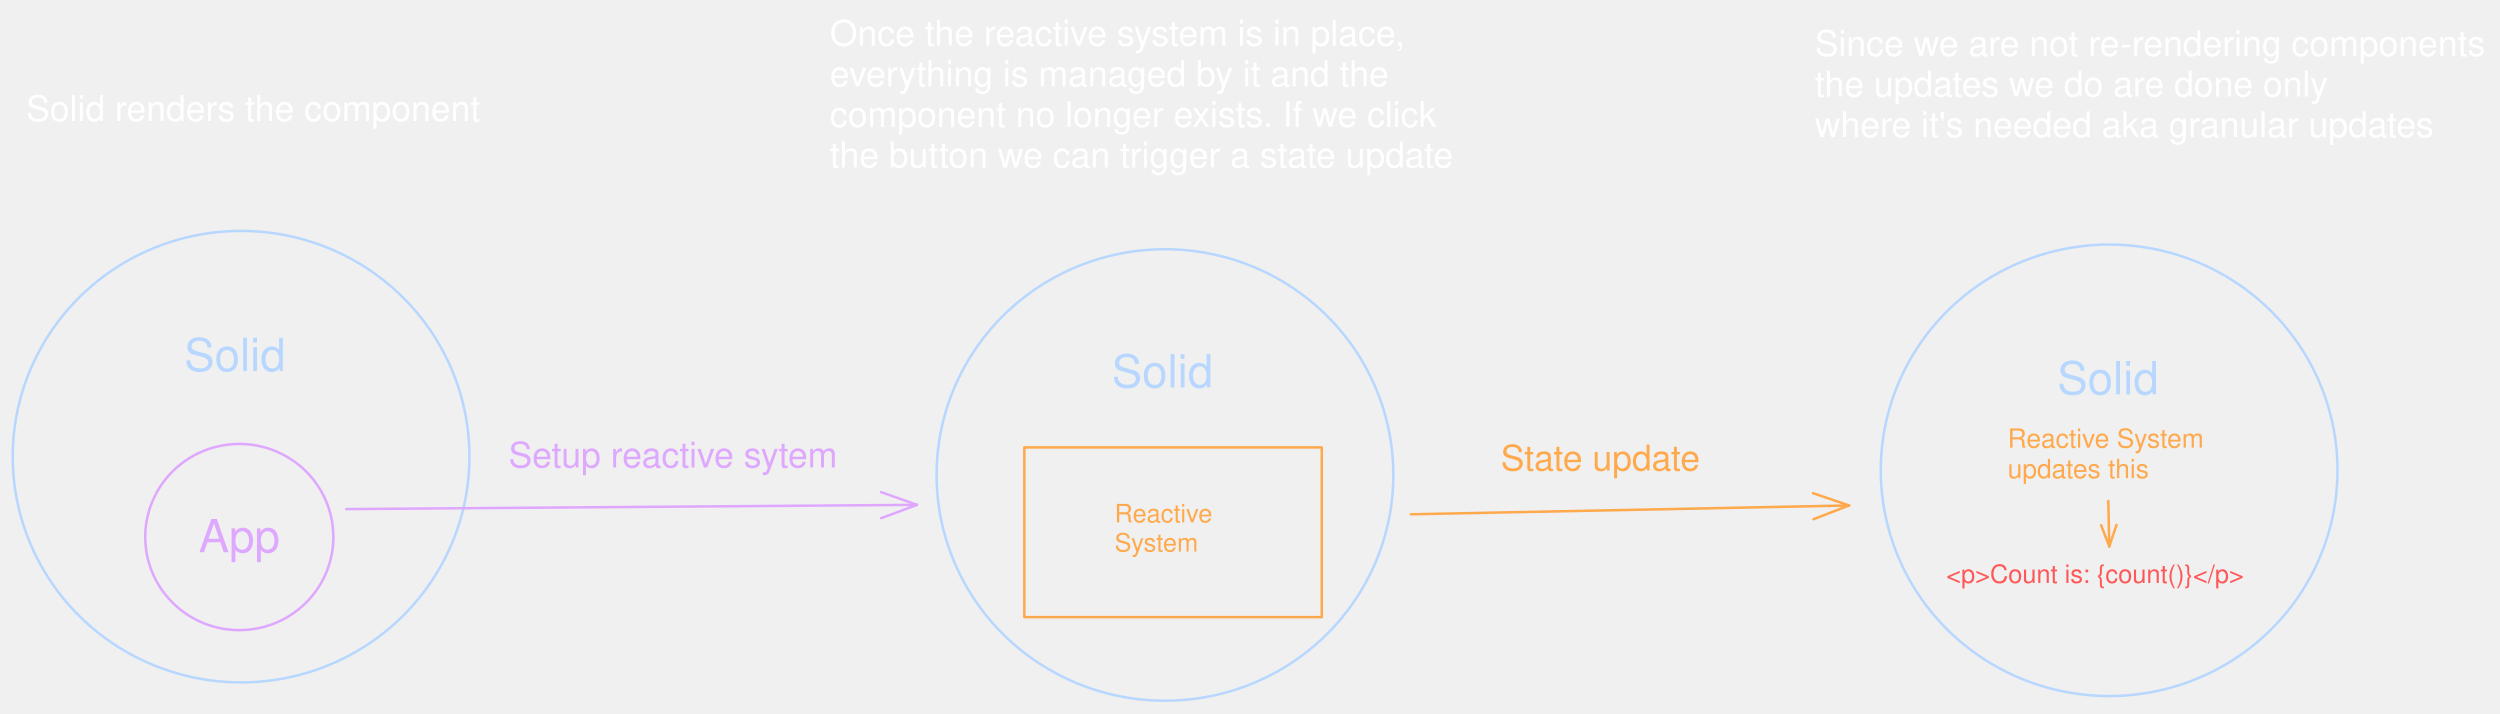
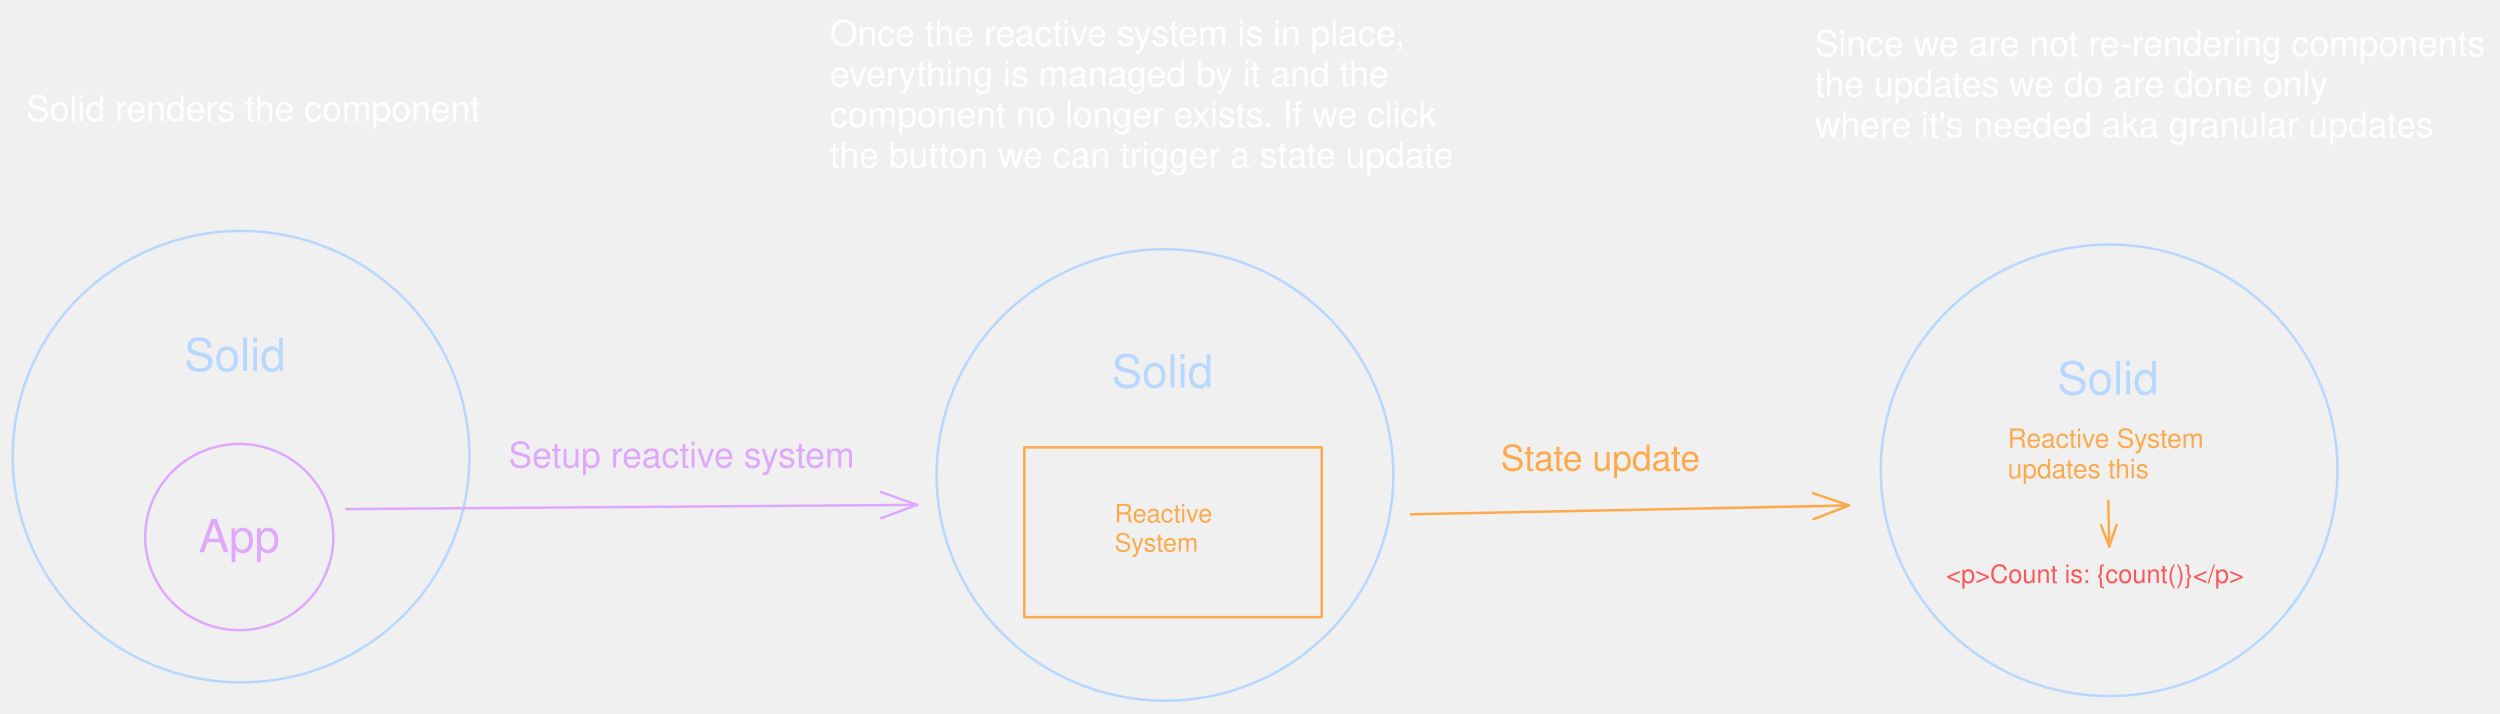
<svg xmlns="http://www.w3.org/2000/svg" version="1.1" viewBox="0 0 1970.417 562.287" width="1970.417" height="562.287">
  <g stroke-linecap="round" transform="translate(114.4604 349.8938) rotate(0 74.14659 73.3821)">
    <path d="M148.29 73.38 C148.29 76.12, 148.14 78.88, 147.83 81.6 C147.52 84.32, 147.05 87.04, 146.43 89.71 C145.82 92.38, 145.05 95.03, 144.13 97.62 C143.22 100.2, 142.15 102.75, 140.95 105.22 C139.75 107.69, 138.4 110.1, 136.93 112.42 C135.46 114.74, 133.84 116.99, 132.12 119.14 C130.39 121.28, 128.53 123.33, 126.58 125.27 C124.62 127.21, 122.54 129.05, 120.38 130.75 C118.21 132.46, 115.94 134.06, 113.59 135.52 C111.25 136.97, 108.81 138.31, 106.32 139.5 C103.82 140.69, 101.25 141.74, 98.64 142.65 C96.02 143.55, 93.34 144.31, 90.65 144.92 C87.95 145.53, 85.2 146, 82.45 146.3 C79.7 146.61, 76.91 146.76, 74.15 146.76 C71.38 146.76, 68.59 146.61, 65.84 146.3 C63.09 146, 60.35 145.53, 57.65 144.92 C54.95 144.31, 52.27 143.55, 49.66 142.65 C47.05 141.74, 44.47 140.69, 41.98 139.5 C39.48 138.31, 37.04 136.97, 34.7 135.52 C32.36 134.06, 30.08 132.46, 27.92 130.75 C25.75 129.05, 23.67 127.21, 21.72 125.27 C19.76 123.33, 17.9 121.28, 16.18 119.14 C14.45 116.99, 12.84 114.74, 11.36 112.42 C9.89 110.1, 8.54 107.69, 7.34 105.22 C6.14 102.75, 5.07 100.2, 4.16 97.62 C3.25 95.03, 2.47 92.38, 1.86 89.71 C1.24 87.04, 0.78 84.32, 0.47 81.6 C0.16 78.88, 0 76.12, 0 73.38 C0 70.64, 0.16 67.89, 0.47 65.17 C0.78 62.44, 1.24 59.72, 1.86 57.05 C2.47 54.38, 3.25 51.73, 4.16 49.15 C5.07 46.56, 6.14 44.01, 7.34 41.54 C8.54 39.08, 9.89 36.66, 11.36 34.34 C12.84 32.02, 14.45 29.77, 16.18 27.63 C17.9 25.49, 19.76 23.43, 21.72 21.49 C23.67 19.56, 25.75 17.72, 27.92 16.01 C30.08 14.3, 32.36 12.7, 34.7 11.25 C37.04 9.79, 39.48 8.46, 41.98 7.27 C44.47 6.08, 47.05 5.02, 49.66 4.12 C52.27 3.21, 54.95 2.45, 57.65 1.84 C60.35 1.23, 63.09 0.77, 65.84 0.46 C68.59 0.15, 71.38 0, 74.15 0 C76.91 0, 79.7 0.15, 82.45 0.46 C85.2 0.77, 87.95 1.23, 90.65 1.84 C93.34 2.45, 96.02 3.21, 98.64 4.12 C101.25 5.02, 103.82 6.08, 106.32 7.27 C108.81 8.46, 111.25 9.79, 113.59 11.25 C115.94 12.7, 118.21 14.3, 120.38 16.01 C122.54 17.72, 124.62 19.56, 126.58 21.49 C128.53 23.43, 130.39 25.49, 132.12 27.63 C133.84 29.77, 135.46 32.02, 136.93 34.34 C138.4 36.66, 139.75 39.08, 140.95 41.54 C142.15 44.01, 143.22 46.56, 144.13 49.15 C145.05 51.73, 145.82 54.38, 146.43 57.05 C147.05 59.72, 147.52 62.44, 147.83 65.17 C148.14 67.89, 148.22 72.01, 148.29 73.38 C148.37 74.75, 148.37 72.01, 148.29 73.38" stroke="#dfa8ff" stroke-width="2" fill="none" />
  </g>
  <g transform="translate(155.6069 402.2759) rotate(0 33 21)">
    <text x="33" y="33" font-family="Helvetica, Segoe UI Emoji" font-size="36px" fill="#dfa8ff" text-anchor="middle" style="white-space: pre;" direction="ltr">App</text>
  </g>
  <g stroke-linecap="round" transform="translate(10 181.9895) rotate(0 180 177.9295)">
    <path d="M360 177.93 C360 182.16, 359.85 186.4, 359.54 190.62 C359.24 194.84, 358.78 199.06, 358.17 203.25 C357.56 207.44, 356.8 211.62, 355.89 215.75 C354.98 219.89, 353.91 224, 352.71 228.06 C351.5 232.12, 350.15 236.15, 348.65 240.11 C347.16 244.07, 345.51 248, 343.73 251.84 C341.96 255.69, 340.03 259.49, 337.98 263.2 C335.93 266.92, 333.74 270.57, 331.43 274.13 C329.11 277.68, 326.66 281.17, 324.1 284.56 C321.53 287.95, 318.84 291.25, 316.03 294.45 C313.23 297.65, 310.31 300.75, 307.28 303.74 C304.25 306.74, 301.11 309.63, 297.87 312.4 C294.64 315.17, 291.3 317.83, 287.87 320.37 C284.44 322.91, 280.92 325.33, 277.32 327.61 C273.71 329.9, 270.02 332.07, 266.26 334.09 C262.51 336.12, 258.67 338.02, 254.77 339.78 C250.88 341.54, 246.91 343.16, 242.9 344.64 C238.89 346.12, 234.82 347.46, 230.71 348.65 C226.6 349.84, 222.44 350.89, 218.26 351.79 C214.08 352.69, 209.85 353.45, 205.62 354.05 C201.38 354.65, 197.11 355.1, 192.84 355.41 C188.57 355.71, 184.28 355.86, 180 355.86 C175.72 355.86, 171.43 355.71, 167.16 355.41 C162.89 355.1, 158.62 354.65, 154.38 354.05 C150.15 353.45, 145.92 352.69, 141.74 351.79 C137.56 350.89, 133.4 349.84, 129.29 348.65 C125.18 347.46, 121.11 346.12, 117.1 344.64 C113.09 343.16, 109.12 341.54, 105.23 339.78 C101.33 338.02, 97.49 336.12, 93.74 334.09 C89.98 332.07, 86.29 329.9, 82.68 327.61 C79.08 325.33, 75.56 322.91, 72.13 320.37 C68.7 317.83, 65.36 315.17, 62.13 312.4 C58.89 309.63, 55.75 306.74, 52.72 303.74 C49.69 300.75, 46.77 297.65, 43.97 294.45 C41.16 291.25, 38.47 287.95, 35.9 284.56 C33.34 281.17, 30.89 277.68, 28.57 274.13 C26.26 270.57, 24.07 266.92, 22.02 263.2 C19.97 259.49, 18.04 255.69, 16.27 251.84 C14.49 248, 12.84 244.07, 11.35 240.11 C9.85 236.15, 8.5 232.12, 7.29 228.06 C6.09 224, 5.02 219.89, 4.11 215.75 C3.2 211.62, 2.44 207.44, 1.83 203.25 C1.22 199.06, 0.76 194.84, 0.46 190.62 C0.15 186.4, 0 182.16, 0 177.93 C0 173.7, 0.15 169.46, 0.46 165.24 C0.76 161.02, 1.22 156.8, 1.83 152.61 C2.44 148.42, 3.2 144.24, 4.11 140.11 C5.02 135.97, 6.09 131.86, 7.29 127.8 C8.5 123.74, 9.85 119.71, 11.35 115.75 C12.84 111.79, 14.49 107.86, 16.27 104.01 C18.04 100.17, 19.97 96.37, 22.02 92.66 C24.07 88.94, 26.26 85.29, 28.57 81.73 C30.89 78.17, 33.34 74.69, 35.9 71.3 C38.47 67.91, 41.16 64.61, 43.97 61.41 C46.77 58.21, 49.69 55.11, 52.72 52.11 C55.75 49.12, 58.89 46.23, 62.13 43.46 C65.36 40.69, 68.7 38.03, 72.13 35.49 C75.56 32.95, 79.08 30.53, 82.68 28.25 C86.29 25.96, 89.98 23.79, 93.74 21.76 C97.49 19.74, 101.33 17.84, 105.23 16.08 C109.12 14.32, 113.09 12.7, 117.1 11.22 C121.11 9.74, 125.18 8.4, 129.29 7.21 C133.4 6.02, 137.56 4.97, 141.74 4.07 C145.92 3.17, 150.15 2.41, 154.38 1.81 C158.62 1.21, 162.89 0.76, 167.16 0.45 C171.43 0.15, 175.72 0, 180 0 C184.28 0, 188.57 0.15, 192.84 0.45 C197.11 0.76, 201.38 1.21, 205.62 1.81 C209.85 2.41, 214.08 3.17, 218.26 4.07 C222.44 4.97, 226.6 6.02, 230.71 7.21 C234.82 8.4, 238.89 9.74, 242.9 11.22 C246.91 12.7, 250.88 14.32, 254.77 16.08 C258.67 17.84, 262.51 19.74, 266.26 21.76 C270.02 23.79, 273.71 25.96, 277.32 28.25 C280.92 30.53, 284.44 32.95, 287.87 35.49 C291.3 38.03, 294.64 40.69, 297.87 43.46 C301.11 46.23, 304.25 49.12, 307.28 52.11 C310.31 55.11, 313.23 58.21, 316.03 61.41 C318.84 64.61, 321.53 67.91, 324.1 71.3 C326.66 74.69, 329.11 78.17, 331.43 81.73 C333.74 85.29, 335.93 88.94, 337.98 92.66 C340.03 96.37, 341.96 100.17, 343.73 104.01 C345.51 107.86, 347.16 111.79, 348.65 115.75 C350.15 119.71, 351.5 123.74, 352.71 127.8 C353.91 131.86, 354.98 135.97, 355.89 140.11 C356.8 144.24, 357.56 148.42, 358.17 152.61 C358.78 156.8, 359.24 161.02, 359.54 165.24 C359.85 169.46, 360 173.7, 360 177.93" stroke="#b8d7ff" stroke-width="2" fill="none" />
  </g>
  <g transform="translate(145.1699 259.4432) rotate(0 41 21)">
    <text x="0" y="33" font-family="Helvetica, Segoe UI Emoji" font-size="36px" fill="#b8d7ff" text-anchor="start" style="white-space: pre;" direction="ltr">Solid</text>
  </g>
  <g stroke-linecap="round">
    <g transform="translate(272.8542 401.2544) rotate(0 224.9138 -1.670189)">
      <path d="M0 0 C151 -1.12, 302.01 -2.24, 449.83 -3.34 M0 0 C165.21 -1.23, 330.43 -2.45, 449.83 -3.34" stroke="#dfa8ff" stroke-width="2" fill="none" />
    </g>
    <g transform="translate(272.8542 401.2544) rotate(0 224.9138 -1.670189)">
      <path d="M421.71 7.13 C431.15 3.61, 440.59 0.1, 449.83 -3.34 M421.71 7.13 C432.04 3.28, 442.37 -0.56, 449.83 -3.34" stroke="#dfa8ff" stroke-width="2" fill="none" />
    </g>
    <g transform="translate(272.8542 401.2544) rotate(0 224.9138 -1.670189)">
      <path d="M421.56 -13.39 C431.05 -10.02, 440.54 -6.64, 449.83 -3.34 M421.56 -13.39 C431.94 -9.7, 442.32 -6.01, 449.83 -3.34" stroke="#dfa8ff" stroke-width="2" fill="none" />
    </g>
  </g>
  <g transform="translate(400.8354 342.4472) rotate(0 131.5 16)">
-     <text x="0" y="26" font-family="Helvetica, Segoe UI Emoji" font-size="28px" fill="#dfa8ff" text-anchor="start" style="white-space: pre;" direction="ltr">Setup reactive sytem</text>
+     <text x="0" y="26" font-family="Helvetica, Segoe UI Emoji" font-size="28px" fill="#dfa8ff" text-anchor="start" style="white-space: pre;" direction="ltr">Setup reactive system</text>
  </g>
  <g stroke-linecap="round" transform="translate(738.1895 196.4277) rotate(0 180 177.9295)">
    <path d="M360 177.93 C360 182.16, 359.85 186.4, 359.54 190.62 C359.24 194.84, 358.78 199.06, 358.17 203.25 C357.56 207.44, 356.8 211.62, 355.89 215.75 C354.98 219.89, 353.91 224, 352.71 228.06 C351.5 232.12, 350.15 236.15, 348.65 240.11 C347.16 244.07, 345.51 248, 343.73 251.84 C341.96 255.69, 340.03 259.49, 337.98 263.2 C335.93 266.92, 333.74 270.57, 331.43 274.13 C329.11 277.68, 326.66 281.17, 324.1 284.56 C321.53 287.95, 318.84 291.25, 316.03 294.45 C313.23 297.65, 310.31 300.75, 307.28 303.74 C304.25 306.74, 301.11 309.63, 297.87 312.4 C294.64 315.17, 291.3 317.83, 287.87 320.37 C284.44 322.91, 280.92 325.33, 277.32 327.61 C273.71 329.9, 270.02 332.07, 266.26 334.09 C262.51 336.12, 258.67 338.02, 254.77 339.78 C250.88 341.54, 246.91 343.16, 242.9 344.64 C238.89 346.12, 234.82 347.46, 230.71 348.65 C226.6 349.84, 222.44 350.89, 218.26 351.79 C214.08 352.69, 209.85 353.45, 205.62 354.05 C201.38 354.65, 197.11 355.1, 192.84 355.41 C188.57 355.71, 184.28 355.86, 180 355.86 C175.72 355.86, 171.43 355.71, 167.16 355.41 C162.89 355.1, 158.62 354.65, 154.38 354.05 C150.15 353.45, 145.92 352.69, 141.74 351.79 C137.56 350.89, 133.4 349.84, 129.29 348.65 C125.18 347.46, 121.11 346.12, 117.1 344.64 C113.09 343.16, 109.12 341.54, 105.23 339.78 C101.33 338.02, 97.49 336.12, 93.74 334.09 C89.98 332.07, 86.29 329.9, 82.68 327.61 C79.08 325.33, 75.56 322.91, 72.13 320.37 C68.7 317.83, 65.36 315.17, 62.13 312.4 C58.89 309.63, 55.75 306.74, 52.72 303.74 C49.69 300.75, 46.77 297.65, 43.97 294.45 C41.16 291.25, 38.47 287.95, 35.9 284.56 C33.34 281.17, 30.89 277.68, 28.57 274.13 C26.26 270.57, 24.07 266.92, 22.02 263.2 C19.97 259.49, 18.04 255.69, 16.27 251.84 C14.49 248, 12.84 244.07, 11.35 240.11 C9.85 236.15, 8.5 232.12, 7.29 228.06 C6.09 224, 5.02 219.89, 4.11 215.75 C3.2 211.62, 2.44 207.44, 1.83 203.25 C1.22 199.06, 0.76 194.84, 0.46 190.62 C0.15 186.4, 0 182.16, 0 177.93 C0 173.7, 0.15 169.46, 0.46 165.24 C0.76 161.02, 1.22 156.8, 1.83 152.61 C2.44 148.42, 3.2 144.24, 4.11 140.11 C5.02 135.97, 6.09 131.86, 7.29 127.8 C8.5 123.74, 9.85 119.71, 11.35 115.75 C12.84 111.79, 14.49 107.86, 16.27 104.01 C18.04 100.17, 19.97 96.37, 22.02 92.66 C24.07 88.94, 26.26 85.29, 28.57 81.73 C30.89 78.17, 33.34 74.69, 35.9 71.3 C38.47 67.91, 41.16 64.61, 43.97 61.41 C46.77 58.21, 49.69 55.11, 52.72 52.11 C55.75 49.12, 58.89 46.23, 62.13 43.46 C65.36 40.69, 68.7 38.03, 72.13 35.49 C75.56 32.95, 79.08 30.53, 82.68 28.25 C86.29 25.96, 89.98 23.79, 93.74 21.76 C97.49 19.74, 101.33 17.84, 105.23 16.08 C109.12 14.32, 113.09 12.7, 117.1 11.22 C121.11 9.74, 125.18 8.4, 129.29 7.21 C133.4 6.02, 137.56 4.97, 141.74 4.07 C145.92 3.17, 150.15 2.41, 154.38 1.81 C158.62 1.21, 162.89 0.76, 167.16 0.45 C171.43 0.15, 175.72 0, 180 0 C184.28 0, 188.57 0.15, 192.84 0.45 C197.11 0.76, 201.38 1.21, 205.62 1.81 C209.85 2.41, 214.08 3.17, 218.26 4.07 C222.44 4.97, 226.6 6.02, 230.71 7.21 C234.82 8.4, 238.89 9.74, 242.9 11.22 C246.91 12.7, 250.88 14.32, 254.77 16.08 C258.67 17.84, 262.51 19.74, 266.26 21.76 C270.02 23.79, 273.71 25.96, 277.32 28.25 C280.92 30.53, 284.44 32.95, 287.87 35.49 C291.3 38.03, 294.64 40.69, 297.87 43.46 C301.11 46.23, 304.25 49.12, 307.28 52.11 C310.31 55.11, 313.23 58.21, 316.03 61.41 C318.84 64.61, 321.53 67.91, 324.1 71.3 C326.66 74.69, 329.11 78.17, 331.43 81.73 C333.74 85.29, 335.93 88.94, 337.98 92.66 C340.03 96.37, 341.96 100.17, 343.73 104.01 C345.51 107.86, 347.16 111.79, 348.65 115.75 C350.15 119.71, 351.5 123.74, 352.71 127.8 C353.91 131.86, 354.98 135.97, 355.89 140.11 C356.8 144.24, 357.56 148.42, 358.17 152.61 C358.78 156.8, 359.24 161.02, 359.54 165.24 C359.85 169.46, 360 173.7, 360 177.93" stroke="#b8d7ff" stroke-width="2" fill="none" />
  </g>
  <g transform="translate(876.2175 272.3627) rotate(0 41 21)">
    <text x="0" y="33" font-family="Helvetica, Segoe UI Emoji" font-size="36px" fill="#b8d7ff" text-anchor="start" style="white-space: pre;" direction="ltr">Solid</text>
  </g>
  <g stroke-linecap="round">
    <g transform="translate(1112.06 405.3379) rotate(0 172.6296 -3.474186)">
      <path d="M0 0 C128.03 -2.58, 256.06 -5.15, 345.26 -6.95 M0 0 C100.33 -2.02, 200.67 -4.04, 345.26 -6.95" stroke="#ffa94d" stroke-width="2" fill="none" />
    </g>
    <g transform="translate(1112.06 405.3379) rotate(0 172.6296 -3.474186)">
      <path d="M317.28 3.88 C327.66 -0.14, 338.03 -4.15, 345.26 -6.95 M317.28 3.88 C325.41 0.73, 333.54 -2.41, 345.26 -6.95" stroke="#ffa94d" stroke-width="2" fill="none" />
    </g>
    <g transform="translate(1112.06 405.3379) rotate(0 172.6296 -3.474186)">
      <path d="M316.87 -16.64 C327.4 -13.05, 337.92 -9.45, 345.26 -6.95 M316.87 -16.64 C325.12 -13.82, 333.37 -11.01, 345.26 -6.95" stroke="#ffa94d" stroke-width="2" fill="none" />
    </g>
  </g>
  <g transform="translate(1182.818 344.8493) rotate(0 80.5 16)">
    <text x="0" y="26" font-family="Helvetica, Segoe UI Emoji" font-size="28px" fill="#ffa94d" text-anchor="start" style="white-space: pre;" direction="ltr">State update</text>
  </g>
  <g transform="translate(20.61591 69.38263) rotate(0 180 16)">
    <text x="0" y="26" font-family="Helvetica, Segoe UI Emoji" font-size="28px" fill="#fff" text-anchor="start" style="white-space: pre;" direction="ltr">Solid renders the component</text>
  </g>
  <g transform="translate(654.0495 10) rotate(0 247.5 64)">
    <text x="0" y="26" font-family="Helvetica, Segoe UI Emoji" font-size="28px" fill="#fff" text-anchor="start" style="white-space: pre;" direction="ltr">Once the reactive system is in place, </text>
    <text x="0" y="58" font-family="Helvetica, Segoe UI Emoji" font-size="28px" fill="#fff" text-anchor="start" style="white-space: pre;" direction="ltr">everything is managed by it and the </text>
    <text x="0" y="90" font-family="Helvetica, Segoe UI Emoji" font-size="28px" fill="#fff" text-anchor="start" style="white-space: pre;" direction="ltr">component no longer exists. If we click </text>
    <text x="0" y="122" font-family="Helvetica, Segoe UI Emoji" font-size="28px" fill="#fff" text-anchor="start" style="white-space: pre;" direction="ltr">the button we can trigger a state update</text>
  </g>
  <g transform="translate(1430.417 18.08366) rotate(0 265 48)">
    <text x="0" y="26" font-family="Helvetica, Segoe UI Emoji" font-size="28px" fill="#fff" text-anchor="start" style="white-space: pre;" direction="ltr">Since we are not re-rendering components</text>
    <text x="0" y="58" font-family="Helvetica, Segoe UI Emoji" font-size="28px" fill="#fff" text-anchor="start" style="white-space: pre;" direction="ltr">the updates we do are done only</text>
    <text x="0" y="90" font-family="Helvetica, Segoe UI Emoji" font-size="28px" fill="#fff" text-anchor="start" style="white-space: pre;" direction="ltr">where it's needed aka granular updates</text>
  </g>
  <g stroke-linecap="round" transform="translate(807.3489 352.6034) rotate(0 117.2107 66.91204)">
    <path d="M0 0 C72.52 0, 145.05 0, 234.42 0 M0 0 C53.22 0, 106.44 0, 234.42 0 M234.42 0 C234.42 38.2, 234.42 76.4, 234.42 133.82 M234.42 0 C234.42 46.78, 234.42 93.55, 234.42 133.82 M234.42 133.82 C143.81 133.82, 53.2 133.82, 0 133.82 M234.42 133.82 C146.37 133.82, 58.32 133.82, 0 133.82 M0 133.82 C0 96.82, 0 59.82, 0 0 M0 133.82 C0 84.05, 0 34.28, 0 0" stroke="#ffa94d" stroke-width="2" fill="none" />
  </g>
  <g transform="translate(878.4372 392.6897) rotate(0 39.5 23)">
    <text x="0" y="19" font-family="Helvetica, Segoe UI Emoji" font-size="20px" fill="#ffa94d" text-anchor="start" style="white-space: pre;" direction="ltr">Reactive</text>
    <text x="0" y="42" font-family="Helvetica, Segoe UI Emoji" font-size="20px" fill="#ffa94d" text-anchor="start" style="white-space: pre;" direction="ltr">System</text>
  </g>
  <g stroke-linecap="round" transform="translate(1482.349 192.7469) rotate(0 180 177.9295)">
    <path d="M360 177.93 C360 182.16, 359.85 186.4, 359.54 190.62 C359.24 194.84, 358.78 199.06, 358.17 203.25 C357.56 207.44, 356.8 211.62, 355.89 215.75 C354.98 219.89, 353.91 224, 352.71 228.06 C351.5 232.12, 350.15 236.15, 348.65 240.11 C347.16 244.07, 345.51 248, 343.73 251.84 C341.96 255.69, 340.03 259.49, 337.98 263.2 C335.93 266.92, 333.74 270.57, 331.43 274.13 C329.11 277.68, 326.66 281.17, 324.1 284.56 C321.53 287.95, 318.84 291.25, 316.03 294.45 C313.23 297.65, 310.31 300.75, 307.28 303.74 C304.25 306.74, 301.11 309.63, 297.87 312.4 C294.64 315.17, 291.3 317.83, 287.87 320.37 C284.44 322.91, 280.92 325.33, 277.32 327.61 C273.71 329.9, 270.02 332.07, 266.26 334.09 C262.51 336.12, 258.67 338.02, 254.77 339.78 C250.88 341.54, 246.91 343.16, 242.9 344.64 C238.89 346.12, 234.82 347.46, 230.71 348.65 C226.6 349.84, 222.44 350.89, 218.26 351.79 C214.08 352.69, 209.85 353.45, 205.62 354.05 C201.38 354.65, 197.11 355.1, 192.84 355.41 C188.57 355.71, 184.28 355.86, 180 355.86 C175.72 355.86, 171.43 355.71, 167.16 355.41 C162.89 355.1, 158.62 354.65, 154.38 354.05 C150.15 353.45, 145.92 352.69, 141.74 351.79 C137.56 350.89, 133.4 349.84, 129.29 348.65 C125.18 347.46, 121.11 346.12, 117.1 344.64 C113.09 343.16, 109.12 341.54, 105.23 339.78 C101.33 338.02, 97.49 336.12, 93.74 334.09 C89.98 332.07, 86.29 329.9, 82.68 327.61 C79.08 325.33, 75.56 322.91, 72.13 320.37 C68.7 317.83, 65.36 315.17, 62.13 312.4 C58.89 309.63, 55.75 306.74, 52.72 303.74 C49.69 300.75, 46.77 297.65, 43.97 294.45 C41.16 291.25, 38.47 287.95, 35.9 284.56 C33.34 281.17, 30.89 277.68, 28.57 274.13 C26.26 270.57, 24.07 266.92, 22.02 263.2 C19.97 259.49, 18.04 255.69, 16.27 251.84 C14.49 248, 12.84 244.07, 11.35 240.11 C9.85 236.15, 8.5 232.12, 7.29 228.06 C6.09 224, 5.02 219.89, 4.11 215.75 C3.2 211.62, 2.44 207.44, 1.83 203.25 C1.22 199.06, 0.76 194.84, 0.46 190.62 C0.15 186.4, 0 182.16, 0 177.93 C0 173.7, 0.15 169.46, 0.46 165.24 C0.76 161.02, 1.22 156.8, 1.83 152.61 C2.44 148.42, 3.2 144.24, 4.11 140.11 C5.02 135.97, 6.09 131.86, 7.29 127.8 C8.5 123.74, 9.85 119.71, 11.35 115.75 C12.84 111.79, 14.49 107.86, 16.27 104.01 C18.04 100.17, 19.97 96.37, 22.02 92.66 C24.07 88.94, 26.26 85.29, 28.57 81.73 C30.89 78.17, 33.34 74.69, 35.9 71.3 C38.47 67.91, 41.16 64.61, 43.97 61.41 C46.77 58.21, 49.69 55.11, 52.72 52.11 C55.75 49.12, 58.89 46.23, 62.13 43.46 C65.36 40.69, 68.7 38.03, 72.13 35.49 C75.56 32.95, 79.08 30.53, 82.68 28.25 C86.29 25.96, 89.98 23.79, 93.74 21.76 C97.49 19.74, 101.33 17.84, 105.23 16.08 C109.12 14.32, 113.09 12.7, 117.1 11.22 C121.11 9.74, 125.18 8.4, 129.29 7.21 C133.4 6.02, 137.56 4.97, 141.74 4.07 C145.92 3.17, 150.15 2.41, 154.38 1.81 C158.62 1.21, 162.89 0.76, 167.16 0.45 C171.43 0.15, 175.72 0, 180 0 C184.28 0, 188.57 0.15, 192.84 0.45 C197.11 0.76, 201.38 1.21, 205.62 1.81 C209.85 2.41, 214.08 3.17, 218.26 4.07 C222.44 4.97, 226.6 6.02, 230.71 7.21 C234.82 8.4, 238.89 9.74, 242.9 11.22 C246.91 12.7, 250.88 14.32, 254.77 16.08 C258.67 17.84, 262.51 19.74, 266.26 21.76 C270.02 23.79, 273.71 25.96, 277.32 28.25 C280.92 30.53, 284.44 32.95, 287.87 35.49 C291.3 38.03, 294.64 40.69, 297.87 43.46 C301.11 46.23, 304.25 49.12, 307.28 52.11 C310.31 55.11, 313.23 58.21, 316.03 61.41 C318.84 64.61, 321.53 67.91, 324.1 71.3 C326.66 74.69, 329.11 78.17, 331.43 81.73 C333.74 85.29, 335.93 88.94, 337.98 92.66 C340.03 96.37, 341.96 100.17, 343.73 104.01 C345.51 107.86, 347.16 111.79, 348.65 115.75 C350.15 119.71, 351.5 123.74, 352.71 127.8 C353.91 131.86, 354.98 135.97, 355.89 140.11 C356.8 144.24, 357.56 148.42, 358.17 152.61 C358.78 156.8, 359.24 161.02, 359.54 165.24 C359.85 169.46, 360 173.7, 360 177.93" stroke="#b8d7ff" stroke-width="2" fill="none" />
  </g>
  <g transform="translate(1621.451 277.7967) rotate(0 41 21)">
    <text x="0" y="33" font-family="Helvetica, Segoe UI Emoji" font-size="36px" fill="#b8d7ff" text-anchor="start" style="white-space: pre;" direction="ltr">Solid</text>
  </g>
  <g transform="translate(1582.353 333.8498) rotate(0 81.5 24)">
    <text x="0" y="19" font-family="Helvetica, Segoe UI Emoji" font-size="20.806px" fill="#ffa94d" text-anchor="start" style="white-space: pre;" direction="ltr">Reactive System </text>
    <text x="0" y="43" font-family="Helvetica, Segoe UI Emoji" font-size="20.806px" fill="#ffa94d" text-anchor="start" style="white-space: pre;" direction="ltr">updates this</text>
  </g>
  <g transform="translate(1533.943 440.4491) rotate(0 118.5 11.5)">
    <text x="0" y="19" font-family="Helvetica, Segoe UI Emoji" font-size="20px" fill="#ff5757" text-anchor="start" style="white-space: pre;" direction="ltr">&lt;p&gt;Count is: {count()}&lt;/p&gt;</text>
  </g>
  <g stroke-linecap="round">
    <g transform="translate(1661.7 394.9114) rotate(0 0.3776032 17.84833)">
      <path d="M0 0 C0.21 9.75, 0.41 19.49, 0.76 35.7 M0 0 C0.23 11.06, 0.47 22.11, 0.76 35.7" stroke="#ffa94d" stroke-width="2" fill="none" />
    </g>
    <g transform="translate(1661.7 394.9114) rotate(0 0.3776032 17.84833)">
      <path d="M-5.7 19.05 C-3.94 23.6, -2.18 28.14, 0.76 35.7 M-5.7 19.05 C-3.7 24.21, -1.7 29.36, 0.76 35.7" stroke="#ffa94d" stroke-width="2" fill="none" />
    </g>
    <g transform="translate(1661.7 394.9114) rotate(0 0.3776032 17.84833)">
      <path d="M6.5 18.8 C4.93 23.41, 3.37 28.02, 0.76 35.7 M6.5 18.8 C4.72 24.03, 2.94 29.26, 0.76 35.7" stroke="#ffa94d" stroke-width="2" fill="none" />
    </g>
  </g>
</svg>
